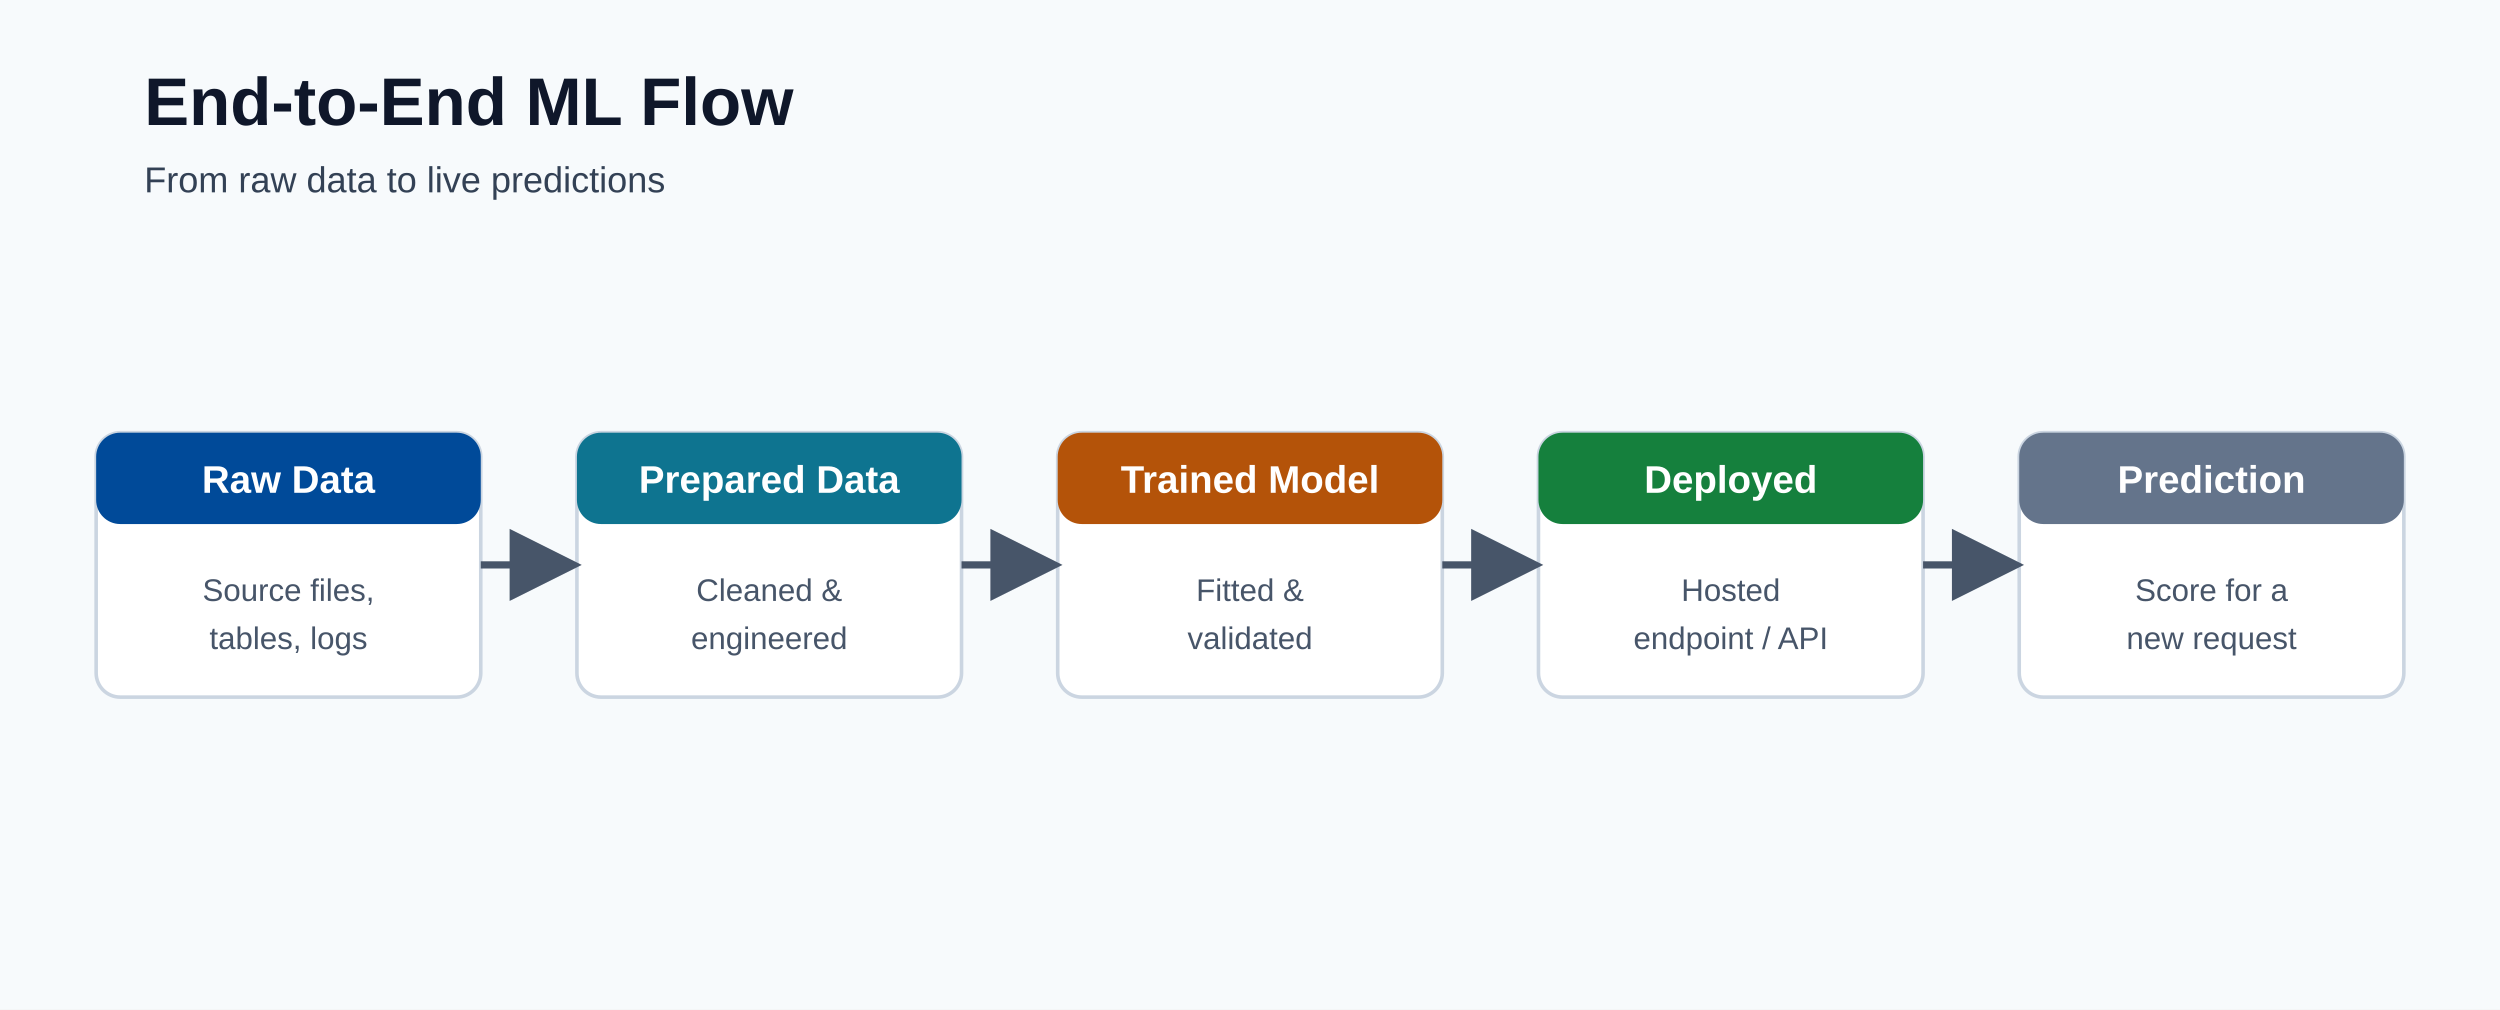
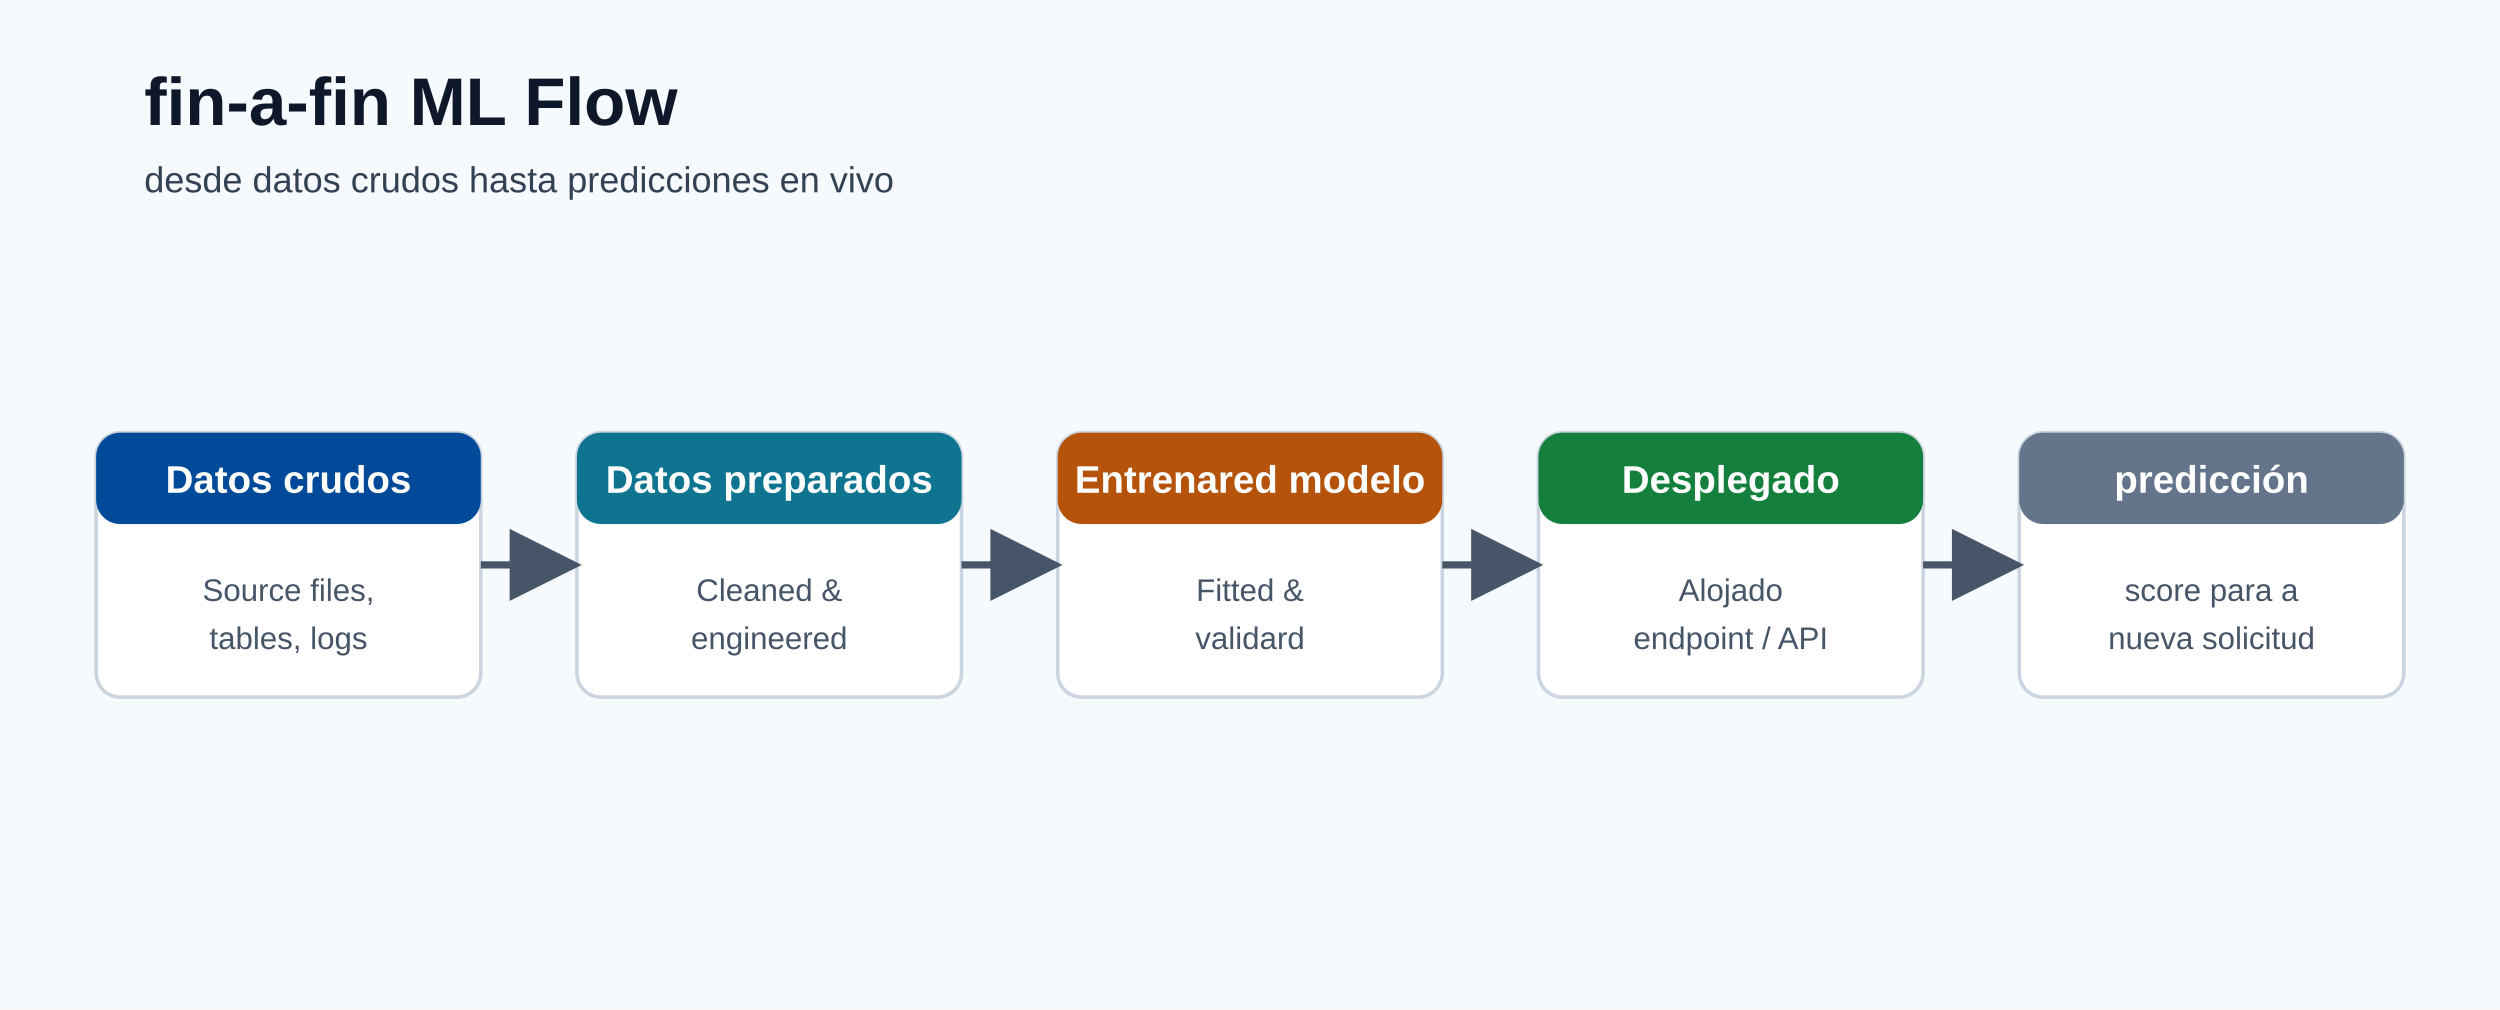
<svg xmlns="http://www.w3.org/2000/svg" width="1040" height="420" viewBox="0 0 1040 420" role="img" aria-labelledby="title desc">
  <defs>
    <style>
      .bg { fill: #f7fafc; }
      .title { fill: #0f172a; font-family: Segoe UI, Arial, sans-serif; font-size: 28px; font-weight: 700; }
      .subtitle { fill: #334155; font-family: Segoe UI, Arial, sans-serif; font-size: 15px; }
      .card { fill: #ffffff; stroke: #cbd5e1; stroke-width: 1.5; }
      .head { font-family: Segoe UI, Arial, sans-serif; font-size: 16px; font-weight: 700; fill: #ffffff; text-anchor: middle; }
      .sub { font-family: Segoe UI, Arial, sans-serif; font-size: 13px; fill: #475569; text-anchor: middle; }
      .arrow { stroke: #475569; stroke-width: 3; fill: none; }
    </style>
    <marker id="ah" markerWidth="10" markerHeight="10" refX="8" refY="5" orient="auto">
      <path d="M0,0 L10,5 L0,10 z" fill="#475569" />
    </marker>
  </defs>
  <rect class="bg" x="0" y="0" width="1040" height="420" />
-   <text class="title" x="60" y="52">End-to-End ML Flow</text>
-   <text class="subtitle" x="60" y="80">From raw data to live predictions</text>
+   <text class="title" x="60" y="52">fin-a-fin ML Flow</text>
+   <text class="subtitle" x="60" y="80">desde datos crudos hasta predicciones en vivo</text>
  <rect class="card" x="40" y="180" width="160" height="110" rx="10" />
  <rect x="40" y="180" width="160" height="38" rx="10" fill="#004a99" />
-   <text class="head" x="120" y="205">Raw Data</text>
+   <text class="head" x="120" y="205">Datos crudos</text>
  <text class="sub" x="120" y="250">Source files,</text>
  <text class="sub" x="120" y="270">tables, logs</text>
  <rect class="card" x="240" y="180" width="160" height="110" rx="10" />
  <rect x="240" y="180" width="160" height="38" rx="10" fill="#0e7490" />
-   <text class="head" x="320" y="205">Prepared Data</text>
+   <text class="head" x="320" y="205">Datos preparados</text>
  <text class="sub" x="320" y="250">Cleaned &amp;</text>
  <text class="sub" x="320" y="270">engineered</text>
  <rect class="card" x="440" y="180" width="160" height="110" rx="10" />
  <rect x="440" y="180" width="160" height="38" rx="10" fill="#b45309" />
-   <text class="head" x="520" y="205">Trained Model</text>
+   <text class="head" x="520" y="205">Entrenared modelo</text>
  <text class="sub" x="520" y="250">Fitted &amp;</text>
-   <text class="sub" x="520" y="270">validated</text>
+   <text class="sub" x="520" y="270">validard</text>
  <rect class="card" x="640" y="180" width="160" height="110" rx="10" />
  <rect x="640" y="180" width="160" height="38" rx="10" fill="#15803d" />
-   <text class="head" x="720" y="205">Deployed</text>
-   <text class="sub" x="720" y="250">Hosted</text>
+   <text class="head" x="720" y="205">Desplegado</text>
+   <text class="sub" x="720" y="250">Alojado</text>
  <text class="sub" x="720" y="270">endpoint / API</text>
  <rect class="card" x="840" y="180" width="160" height="110" rx="10" />
  <rect x="840" y="180" width="160" height="38" rx="10" fill="#64748b" />
-   <text class="head" x="920" y="205">Prediction</text>
-   <text class="sub" x="920" y="250">Score for a</text>
-   <text class="sub" x="920" y="270">new request</text>
+   <text class="head" x="920" y="205">predicción</text>
+   <text class="sub" x="920" y="250">score para a</text>
+   <text class="sub" x="920" y="270">nueva solicitud</text>
  <line class="arrow" x1="200" y1="235" x2="236" y2="235" marker-end="url(#ah)" />
  <line class="arrow" x1="400" y1="235" x2="436" y2="235" marker-end="url(#ah)" />
  <line class="arrow" x1="600" y1="235" x2="636" y2="235" marker-end="url(#ah)" />
  <line class="arrow" x1="800" y1="235" x2="836" y2="235" marker-end="url(#ah)" />
</svg>
